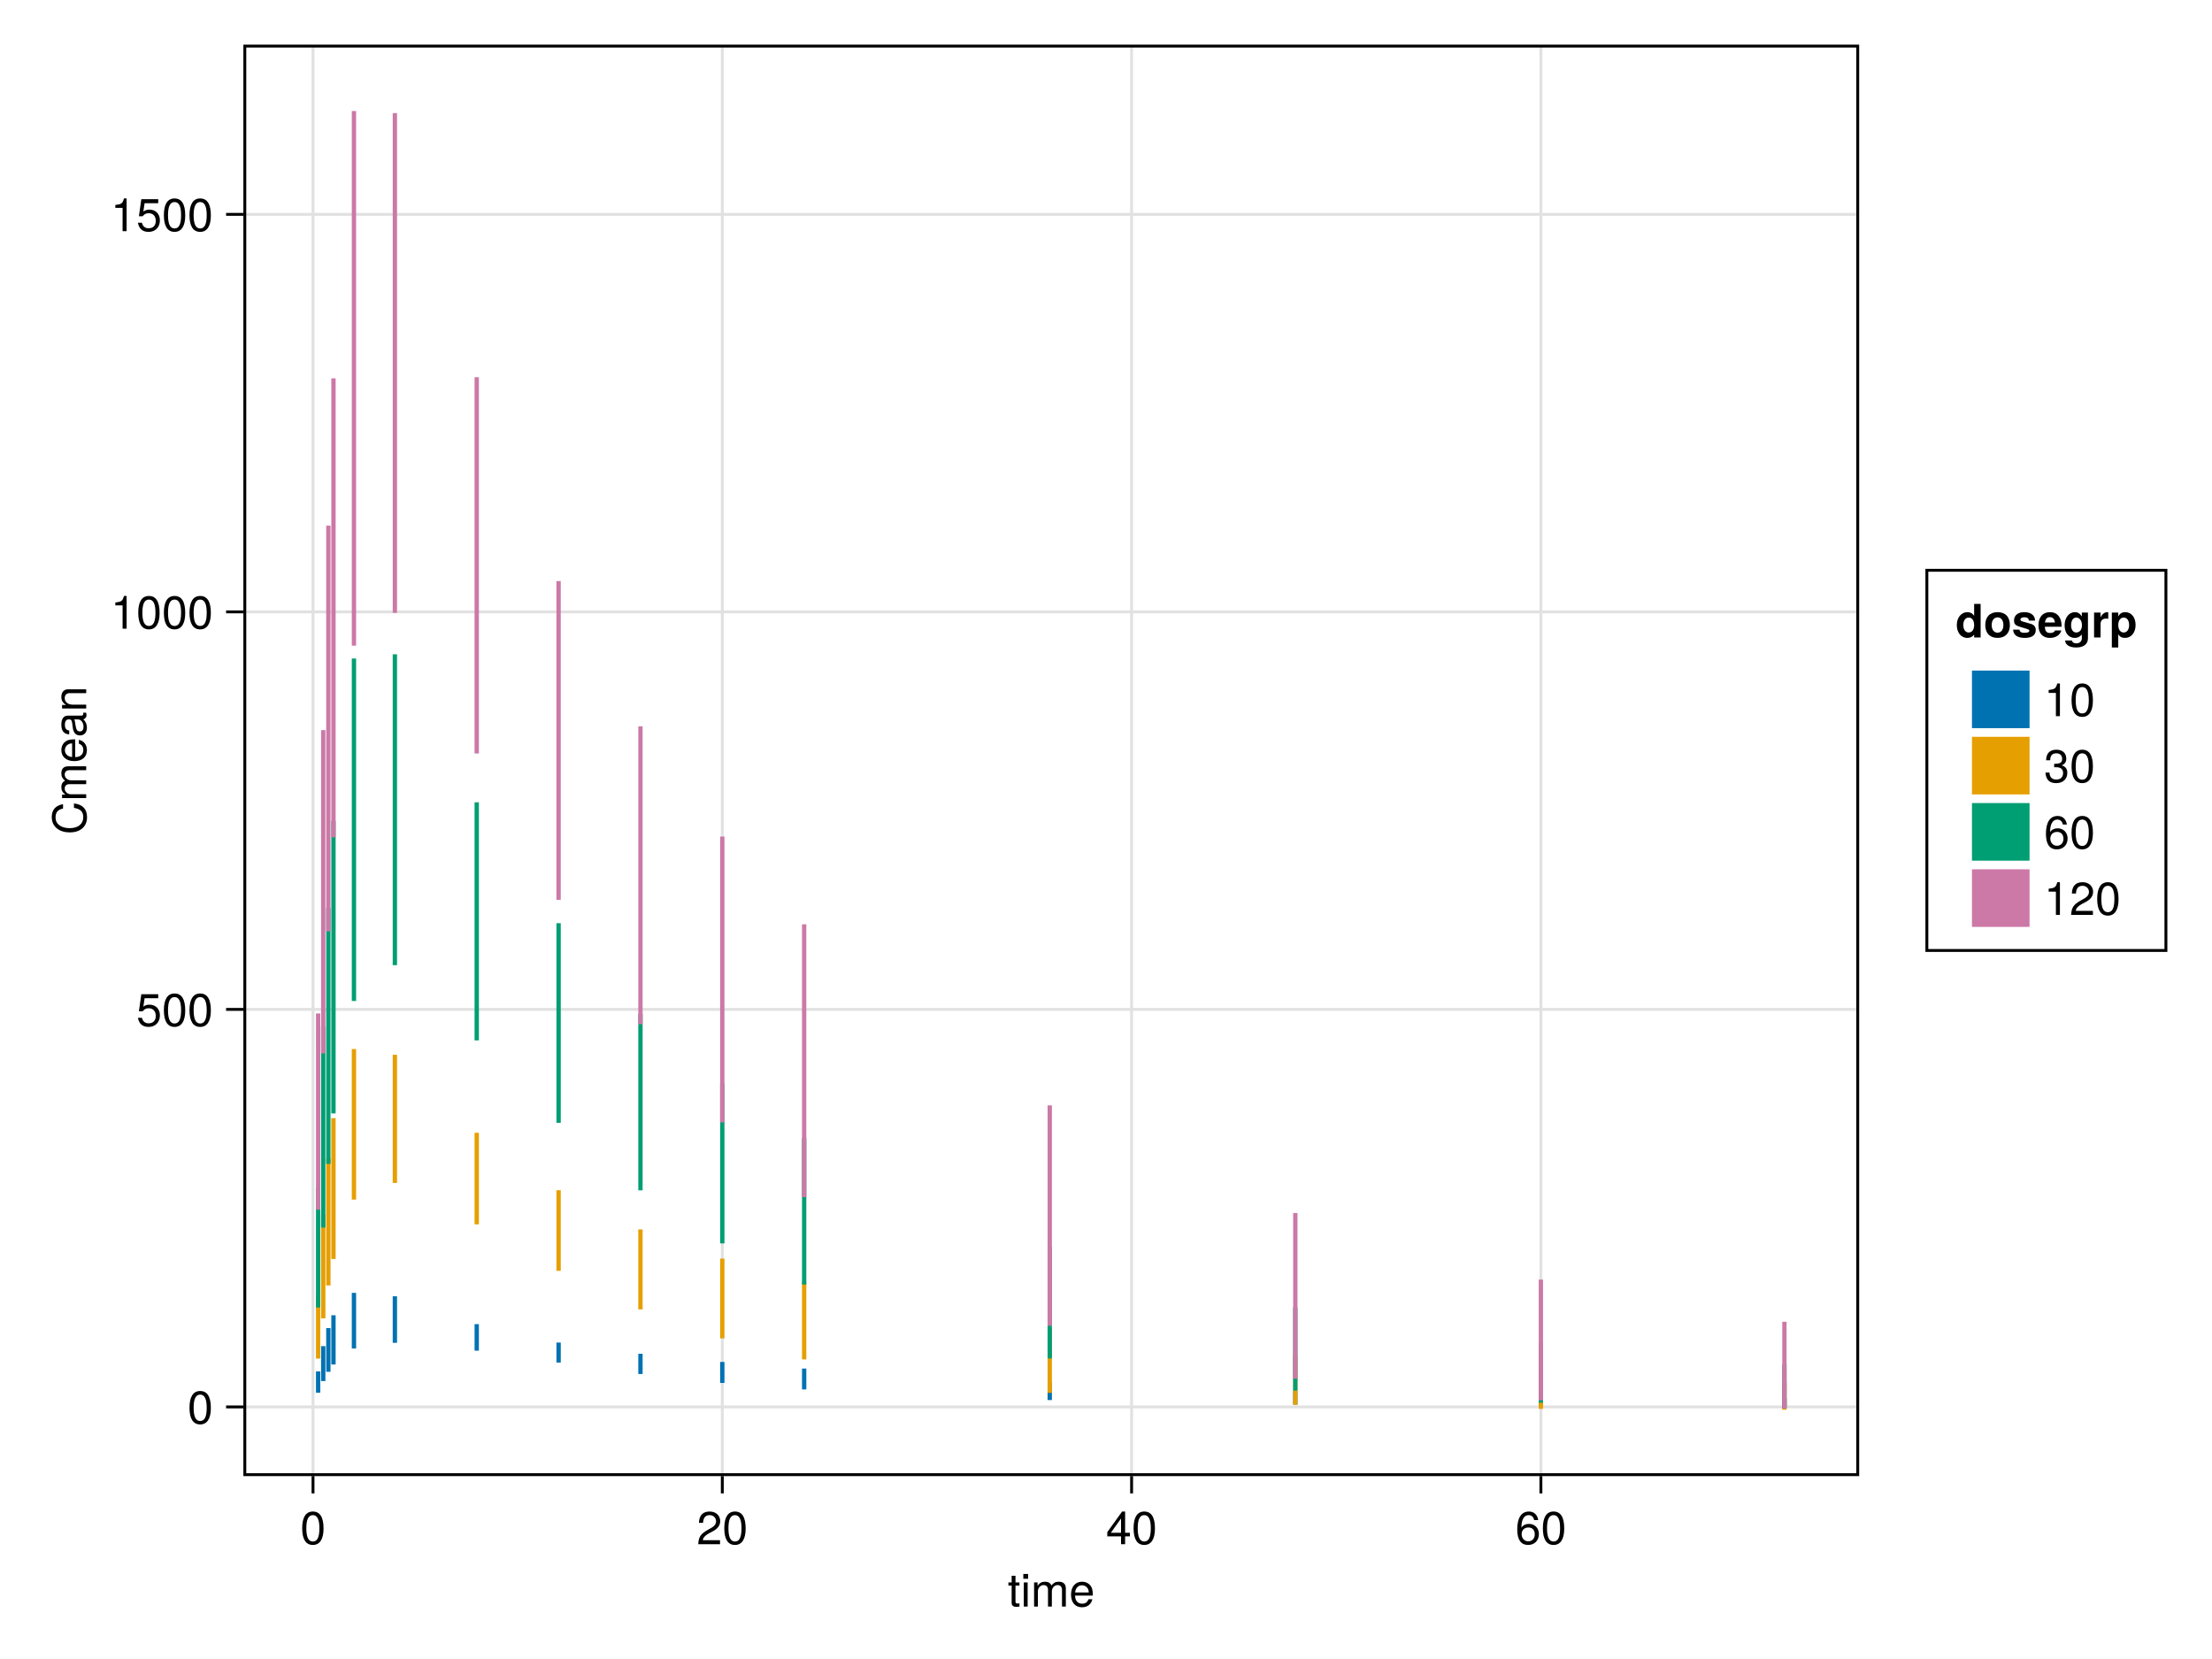
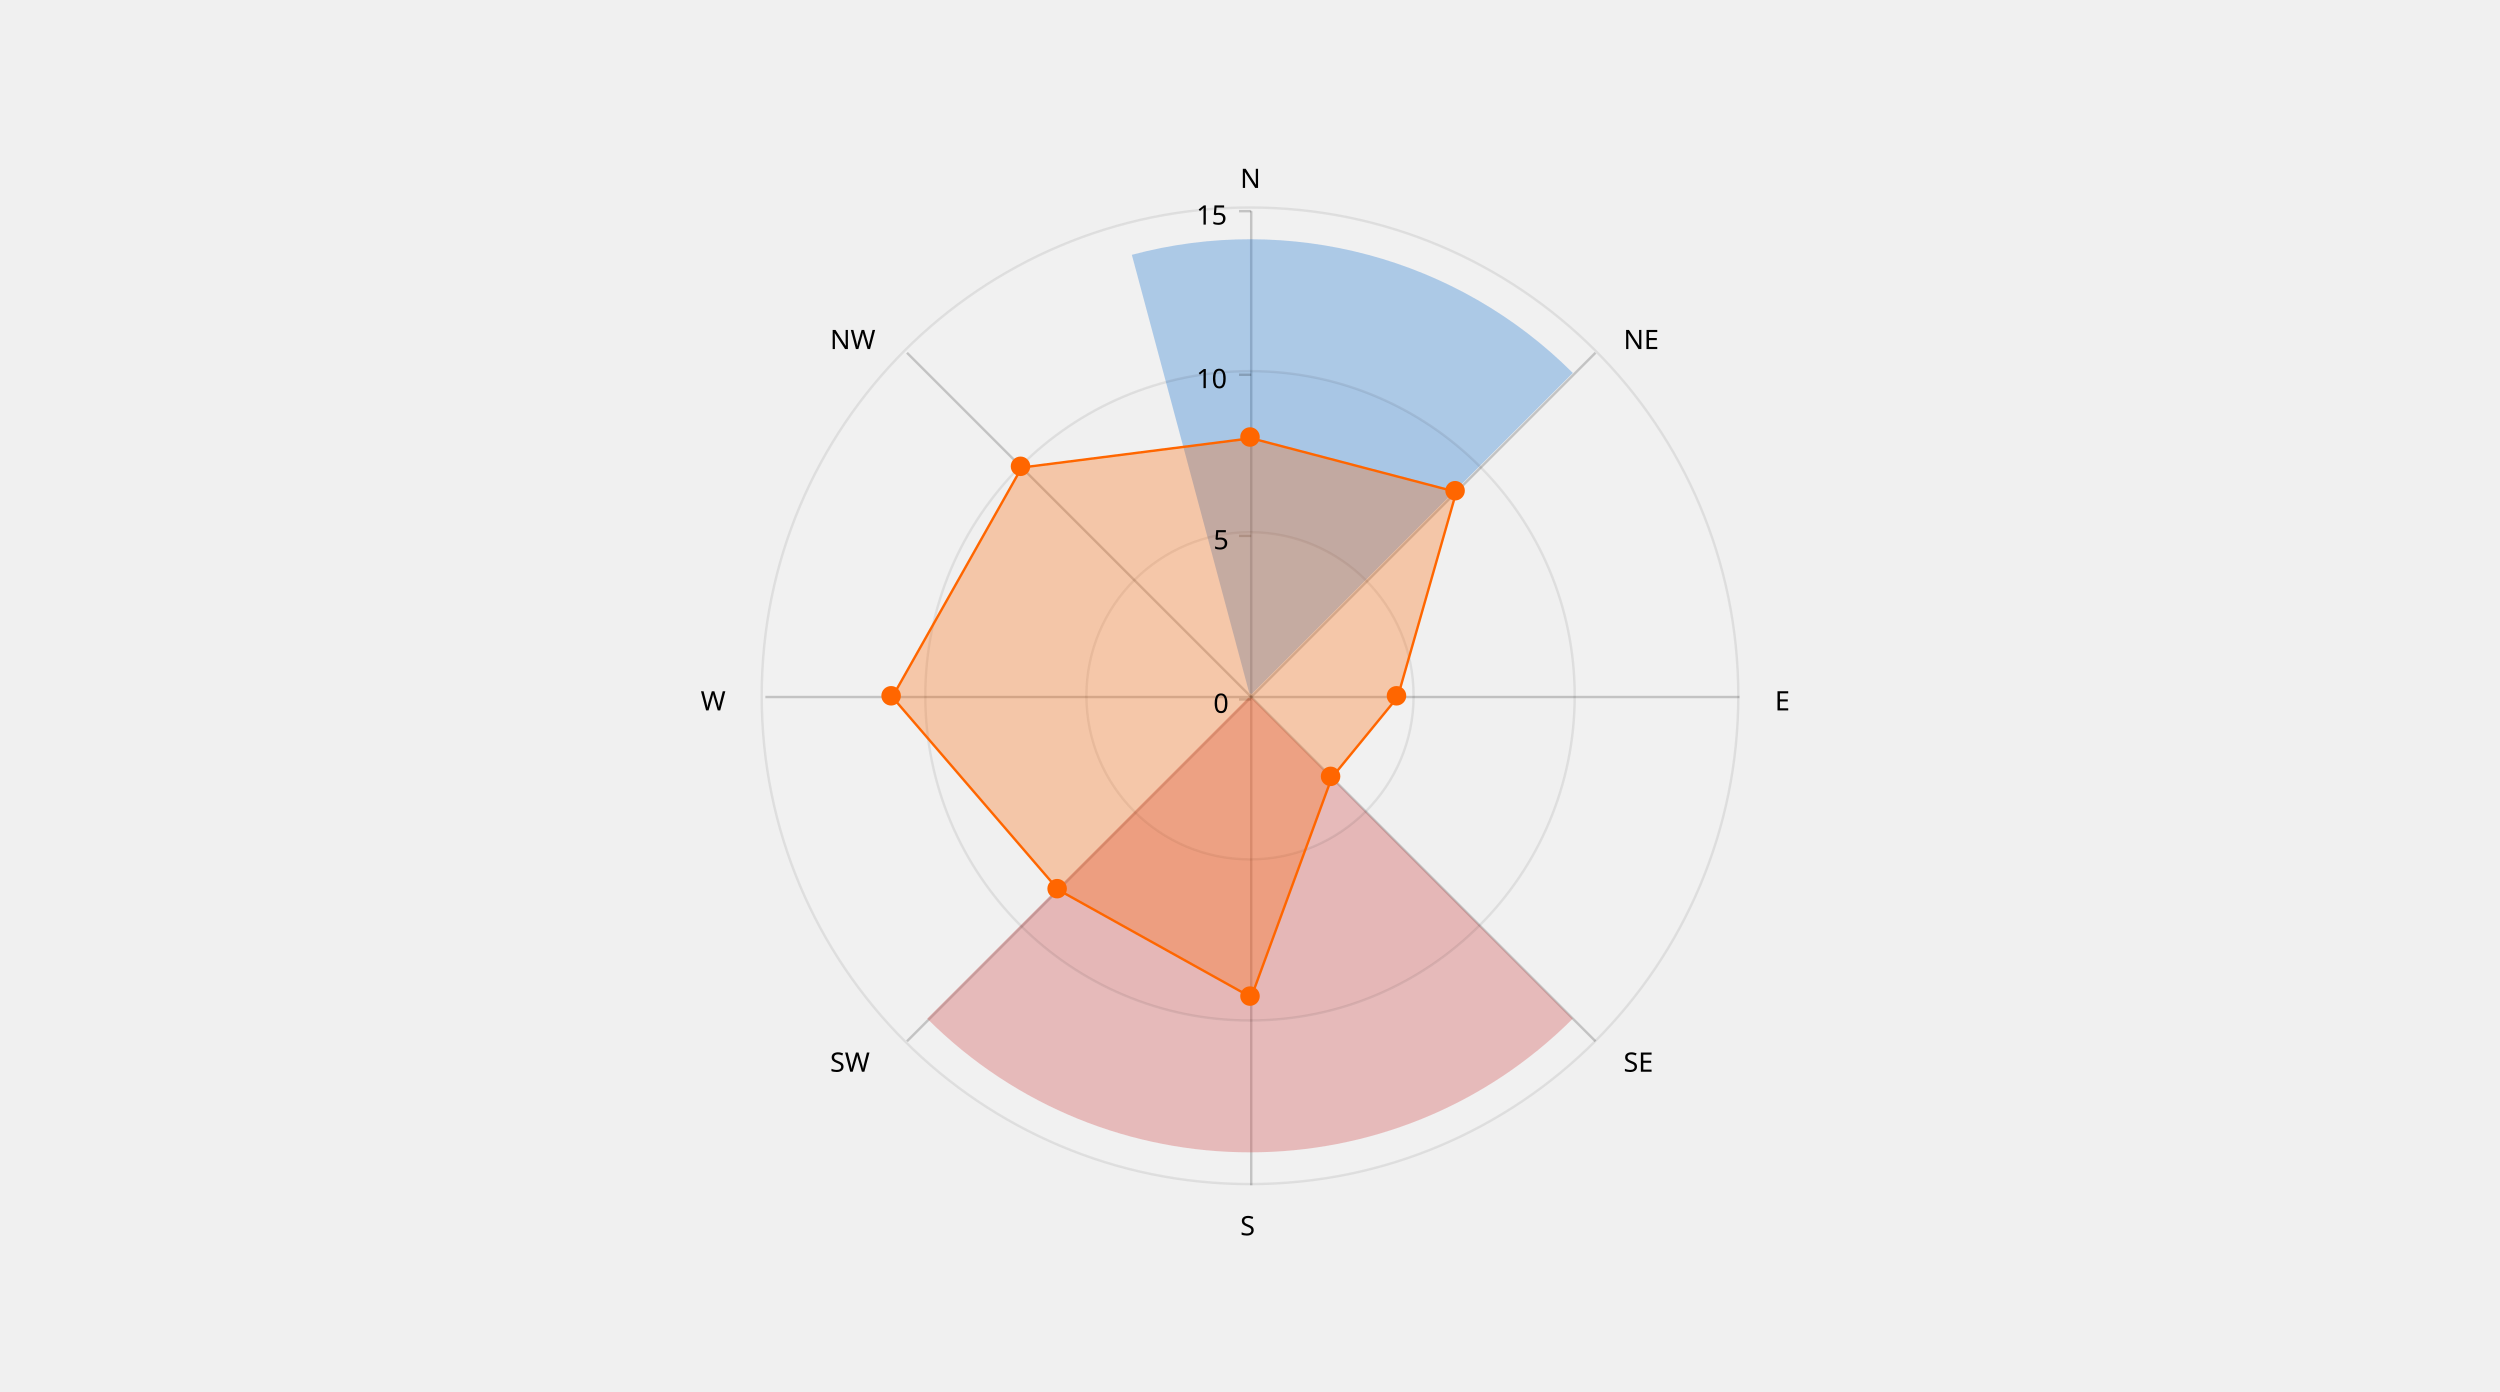
- <svg xmlns="http://www.w3.org/2000/svg" xmlns:xlink="http://www.w3.org/1999/xlink" width="768" height="576" viewBox="0 0 576 432">
-   <defs>
-     <symbol overflow="visible" id="a">
-       <path style="stroke:none" d="M3.047 0a4 4 0 0 1-.813.078c-.78 0-1.218-.36-1.218-.984V-5.47H.172v-.812h.844v-1.735h1v1.735h1.03v.812h-1.03v4.11c0 .453.125.562.547.562.203 0 .359 0 .484-.047zm0 0" />
-     </symbol>
-     <symbol overflow="visible" id="b">
-       <path style="stroke:none" d="M1.844 0h-1v-6.281h1zm.125-7.234H.719v-1.25h1.25zm0 0" />
-     </symbol>
-     <symbol overflow="visible" id="c">
-       <path style="stroke:none" d="M9.125 0h-1v-4.328c0-.797-.422-1.266-1.156-1.266-.813 0-1.485.735-1.485 1.64V0h-1v-4.328c0-.813-.421-1.266-1.156-1.266-.812 0-1.484.735-1.484 1.64V0H.859v-6.281h.907v.875c.53-.75 1.093-1.063 1.937-1.063.813 0 1.313.282 1.688.953.578-.703 1.093-.953 1.922-.953 1.187 0 1.812.625 1.812 1.75zm0 0" />
-     </symbol>
-     <symbol overflow="visible" id="d">
-       <path style="stroke:none" d="M6.156-2.86H1.531c.016 1.438.797 2.11 1.844 2.11.797 0 1.36-.328 1.64-1.156h1.016C5.766-.641 4.781.187 3.344.187 1.578.188.484-1.046.484-3.108c0-2.063 1.125-3.36 2.875-3.36 1.172 0 2.141.625 2.547 1.657.172.468.25 1.046.25 1.953m-1.062-.89c0-.984-.766-1.797-1.75-1.797-1 0-1.719.766-1.797 1.875h3.531c.016-.031.016-.078.016-.078m0 0" />
-     </symbol>
-     <symbol overflow="visible" id="f">
-       <path style="stroke:none" d="M6.125-6.016c0 1.047-.61 1.938-1.797 2.579l-1.203.64c-1.031.61-1.422 1.063-1.531 1.75h4.484V0H.406c.094-1.875.61-2.672 2.39-3.687l1.11-.626c.75-.421 1.14-1 1.14-1.671 0-.922-.718-1.594-1.671-1.594-1.047 0-1.64.594-1.719 2.016H.594c.062-2.063 1.078-2.954 2.812-2.954 1.61 0 2.719 1.063 2.719 2.5m0 0" />
-     </symbol>
-     <symbol overflow="visible" id="g">
-       <path style="stroke:none" d="M6.078-4.094c0 2.797-.984 4.282-2.781 4.282C1.469.188.516-1.297.516-4.156s.953-4.36 2.78-4.36c1.845 0 2.782 1.47 2.782 4.422M5-4.187c0-2.282-.562-3.391-1.703-3.391-1.14 0-1.703 1.094-1.703 3.422S2.156-.703 3.28-.703C4.453-.703 5-1.781 5-4.187m0 0" />
-     </symbol>
-     <symbol overflow="visible" id="j">
-       <path style="stroke:none" d="M6.156-2.64C6.156-.97 4.984.187 3.375.187 1.422.188.515-1.22.515-3.875c0-2.969 1.063-4.64 3.048-4.64 1.296 0 2.203.828 2.406 2.234H4.922c-.172-.828-.688-1.297-1.438-1.297-1.203 0-1.875 1.156-1.89 3.234.453-.625 1.125-.953 1.953-.953 1.531 0 2.61 1.078 2.61 2.656m-1.078.078c0-1.141-.64-1.797-1.656-1.797-1.047 0-1.766.687-1.766 1.75 0 1.078.75 1.859 1.735 1.859.968 0 1.687-.734 1.687-1.812m0 0" />
-     </symbol>
-     <symbol overflow="visible" id="E">
-       <path style="stroke:none" d="M6.078-2.469c0 1.61-1.14 2.657-2.89 2.657C1.453.188.515-.672.39-2.562h1.047c.078 1.234.64 1.812 1.796 1.812 1.094 0 1.75-.64 1.75-1.703 0-.953-.593-1.5-1.75-1.5h-.578v-.89c1.688 0 2.078-.376 2.078-1.282s-.562-1.453-1.5-1.453c-1.078 0-1.593.562-1.609 1.812H.563c.03-1.812.953-2.75 2.671-2.75 1.61 0 2.579.891 2.579 2.344 0 .86-.391 1.406-1.188 1.719 1.031.344 1.453.953 1.453 1.984m0 0" />
-     </symbol>
-     <symbol overflow="visible" id="e">
-       <path style="stroke:none" d="M6.078-4.094c0 2.797-.984 4.282-2.781 4.282C1.469.188.516-1.297.516-4.156s.953-4.36 2.78-4.36c1.845 0 2.782 1.47 2.782 4.422M5-4.187c0-2.282-.562-3.391-1.703-3.391-1.14 0-1.703 1.094-1.703 3.422S2.156-.703 3.28-.703C4.453-.703 5-1.781 5-4.187m0 0" />
-     </symbol>
-     <symbol overflow="visible" id="h">
-       <path style="stroke:none" d="M6.234-2.047h-1.25V0H3.922v-2.047H.344v-1.11l3.86-5.359h.78v5.532h1.25zm-2.312-.937v-3.72l-2.656 3.72zm0 0" />
-     </symbol>
-     <symbol overflow="visible" id="i">
-       <path style="stroke:none" d="M6.078-4.094c0 2.797-.984 4.282-2.781 4.282C1.469.188.516-1.297.516-4.156s.953-4.36 2.78-4.36c1.845 0 2.782 1.47 2.782 4.422M5-4.187c0-2.282-.562-3.391-1.703-3.391-1.14 0-1.703 1.094-1.703 3.422S2.156-.703 3.28-.703C4.453-.703 5-1.781 5-4.187m0 0" />
-     </symbol>
-     <symbol overflow="visible" id="k">
-       <path style="stroke:none" d="M-3.187-8.125C-.908-7.859.219-6.656.219-4.531c0 2.578-1.938 3.953-4.485 3.953-2.562 0-4.703-1.344-4.703-4 0-1.906 1.016-3.016 2.938-3.36v1.141c-1.344.266-1.953.984-1.953 2.36 0 1.687 1.453 2.75 3.703 2.75 2.187 0 3.515-1.11 3.515-2.844 0-1.485-.765-2.172-2.421-2.438zm0 0" />
-     </symbol>
-     <symbol overflow="visible" id="l">
-       <path style="stroke:none" d="M0-9.125v1h-4.328c-.797 0-1.266.422-1.266 1.156 0 .813.735 1.485 1.64 1.485H0v1h-4.328c-.813 0-1.266.422-1.266 1.156 0 .812.735 1.484 1.64 1.484H0v.985h-6.281v-.907h.875c-.75-.53-1.063-1.093-1.063-1.937 0-.813.282-1.313.953-1.688-.703-.578-.953-1.093-.953-1.921 0-1.188.625-1.813 1.75-1.813zm0 0" />
-     </symbol>
-     <symbol overflow="visible" id="m">
-       <path style="stroke:none" d="M-2.86-6.156v4.625c1.438-.016 2.11-.797 2.11-1.844 0-.797-.328-1.36-1.156-1.64v-1.016C-.641-5.766.187-4.781.187-3.344c0 1.766-1.234 2.86-3.296 2.86-2.063 0-3.36-1.125-3.36-2.875 0-1.172.625-2.141 1.657-2.547.468-.172 1.046-.25 1.953-.25m-.89 1.062c-.984 0-1.797.766-1.797 1.75 0 1 .766 1.719 1.875 1.797v-3.531c-.031-.016-.078-.016-.078-.016m0 0" />
-     </symbol>
-     <symbol overflow="visible" id="n">
-       <path style="stroke:none" d="M-.031-6.422c.094.328.11.484.11.688 0 .484-.345.922-.829 1.03a2.92 2.92 0 0 1 .938 2.141C.188-1.296-.485-.5-1.625-.5c-.781 0-1.344-.375-1.64-1.11-.157-.374-.204-.593-.376-2.015-.109-.797-.28-1.047-.703-1.047h-.265c-.594 0-.938.516-.938 1.406 0 .938.344 1.391 1.125 1.485v1c-1.453-.063-2.047-1-2.047-2.516 0-1.547.594-2.36 1.719-2.36h3.5c.313 0 .5-.202.5-.546 0-.063 0-.11-.031-.219zm-2.14 1.75h-.938c.156.344.203.563.343 1.61.157 1.078.454 1.515 1.11 1.515.687 0 .953-.453.953-1.234 0-.969-.563-1.89-1.469-1.89m0 0" />
-     </symbol>
-     <symbol overflow="visible" id="o">
-       <path style="stroke:none" d="M0-5.844v1h-4.36c-.75 0-1.234.5-1.234 1.297 0 1.016.844 1.703 2.125 1.703H0v1h-6.281v-.922h1.047C-6.11-2.312-6.47-2.922-6.47-3.859c0-1.203.672-1.985 1.719-1.985zm0 0" />
-     </symbol>
-     <symbol overflow="visible" id="p">
-       <path style="stroke:none" d="M6.156-2.812c0 1.796-1.203 3-2.922 3-1.5 0-2.468-.672-2.812-2.375h1.047c.265.968.828 1.437 1.75 1.437 1.156 0 1.86-.703 1.86-1.922 0-1.265-.72-2-1.86-2-.656 0-1.078.203-1.563.797H.688l.625-4.453h4.406v1.047H2.172l-.328 2.187c.484-.36.968-.515 1.562-.515 1.64 0 2.75 1.109 2.75 2.797m0 0" />
-     </symbol>
-     <symbol overflow="visible" id="q">
-       <path style="stroke:none" d="M6.078-4.094c0 2.797-.984 4.282-2.781 4.282C1.469.188.516-1.297.516-4.156s.953-4.36 2.78-4.36c1.845 0 2.782 1.47 2.782 4.422M5-4.187c0-2.282-.562-3.391-1.703-3.391-1.14 0-1.703 1.094-1.703 3.422S2.156-.703 3.28-.703C4.453-.703 5-1.781 5-4.187m0 0" />
-     </symbol>
-     <symbol overflow="visible" id="r">
-       <path style="stroke:none" d="M6.078-4.094c0 2.797-.984 4.282-2.781 4.282C1.469.188.516-1.297.516-4.156s.953-4.36 2.78-4.36c1.845 0 2.782 1.47 2.782 4.422M5-4.187c0-2.282-.562-3.391-1.703-3.391-1.14 0-1.703 1.094-1.703 3.422S2.156-.703 3.28-.703C4.453-.703 5-1.781 5-4.187m0 0" />
-     </symbol>
-     <symbol overflow="visible" id="s">
-       <path style="stroke:none" d="M4.156 0H3.11v-6.062H1.22v-.75c1.64-.204 1.875-.391 2.25-1.704h.687zm0 0" />
-     </symbol>
-     <symbol overflow="visible" id="t">
-       <path style="stroke:none" d="M6.078-4.094c0 2.797-.984 4.282-2.781 4.282C1.469.188.516-1.297.516-4.156s.953-4.36 2.78-4.36c1.845 0 2.782 1.47 2.782 4.422M5-4.187c0-2.282-.562-3.391-1.703-3.391-1.14 0-1.703 1.094-1.703 3.422S2.156-.703 3.28-.703C4.453-.703 5-1.781 5-4.187m0 0" />
-     </symbol>
-     <symbol overflow="visible" id="u">
-       <path style="stroke:none" d="M6.156-2.812c0 1.796-1.203 3-2.922 3-1.5 0-2.468-.672-2.812-2.375h1.047c.265.968.828 1.437 1.75 1.437 1.156 0 1.86-.703 1.86-1.922 0-1.265-.72-2-1.86-2-.656 0-1.078.203-1.563.797H.688l.625-4.453h4.406v1.047H2.172l-.328 2.187c.484-.36.968-.515 1.562-.515 1.64 0 2.75 1.109 2.75 2.797m0 0" />
-     </symbol>
-     <symbol overflow="visible" id="v">
-       <path style="stroke:none" d="M6.547 0H4.859v-.75c-.421.563-.984.86-1.78.86C1.358.11.343-1.39.343-3.235c0-1.953 1.187-3.36 2.734-3.36.797 0 1.36.313 1.781.953V-8.75h1.688zM4.859-3.203c0-1.235-.562-1.985-1.421-1.985-.829 0-1.407.766-1.407 1.954s.578 1.937 1.406 1.937c.844 0 1.422-.734 1.422-1.906m0 0" />
-     </symbol>
-     <symbol overflow="visible" id="w">
-       <path style="stroke:none" d="M6.828-3.187C6.828-1.11 5.594.108 3.625.108c-2 0-3.203-1.218-3.203-3.343s1.203-3.36 3.187-3.36c2.032 0 3.22 1.203 3.22 3.407M5.141-3.22c0-1.265-.594-2.015-1.516-2.015-.906 0-1.531.765-1.531 2S2.719-1.25 3.625-1.25 5.141-2 5.141-3.219m0 0" />
-     </symbol>
-     <symbol overflow="visible" id="x">
-       <path style="stroke:none" d="M6.234-1.922c0 1.313-1 2.031-2.828 2.031C1.437.11.391-.64.344-2.047h1.64c.157.688.563.828 1.329.828.78 0 1.25-.156 1.25-.547 0-.171-.141-.312-.563-.437l-2.016-.625C.797-3.203.578-3.641.578-4.422c0-1.344 1.016-2.172 2.656-2.172 1.75 0 2.797.828 2.829 2.203H4.438c-.016-.593-.407-.875-1.204-.875-.593 0-.984.235-.984.594 0 .266.125.375.594.516l2.125.61c.843.25 1.265.796 1.265 1.546zm0 0" />
-     </symbol>
-     <symbol overflow="visible" id="y">
-       <path style="stroke:none" d="m6.297-3-.016.203H1.938C1.984-1.53 2.5-1.172 3.28-1.172c.625 0 1.14-.187 1.297-.656h1.656C5.86-.547 4.688.109 3.234.109 1.391.11.266-1.078.266-3.156c0-2.172 1.14-3.438 3-3.438 1.906 0 3.03 1.36 3.03 3.594m-1.75-.906c-.078-.938-.594-1.39-1.313-1.39-.734 0-1.156.484-1.265 1.39zm0 0" />
-     </symbol>
-     <symbol overflow="visible" id="z">
-       <path style="stroke:none" d="M6.484.219c0 1.515-1.125 2.39-3.078 2.39C1.625 2.61.563 1.844.546.781h1.735c.125.485.547.75 1.188.75C4.313 1.531 4.89 1 4.89.22v-.97c-.625.625-1.078.86-1.828.86C1.469.11.406-1.157.406-3.173c0-2 1.156-3.422 2.688-3.422.75 0 1.297.344 1.797 1.11v-1h1.593zM4.922-3.187c0-1.204-.625-2-1.469-2-.812 0-1.36.765-1.36 2 0 1.171.548 1.89 1.345 1.89.874 0 1.484-.719 1.484-1.89m0 0" />
-     </symbol>
-     <symbol overflow="visible" id="A">
-       <path style="stroke:none" d="M4.438-4.875a3.3 3.3 0 0 0-.532-.047c-.984 0-1.469.5-1.469 1.484V0H.75v-6.484h1.688v1.28c.359-.874 1.03-1.39 1.796-1.39.047 0 .11 0 .204.016zm0 0" />
-     </symbol>
-     <symbol overflow="visible" id="B">
-       <path style="stroke:none" d="M6.89-3.234C6.89-1.266 5.735.109 4.173.109c-.813 0-1.39-.25-1.797-.968v3.468H.703v-9.093h1.672v.968c.406-.718.984-1.078 1.797-1.078 1.703 0 2.719 1.438 2.719 3.36m-1.687.015c0-1.234-.562-1.969-1.406-1.969s-1.422.735-1.422 1.954c0 1.203.578 1.937 1.422 1.937.828 0 1.406-.75 1.406-1.922m0 0" />
-     </symbol>
-     <symbol overflow="visible" id="C">
-       <path style="stroke:none" d="M4.156 0H3.11v-6.062H1.22v-.75c1.64-.204 1.875-.391 2.25-1.704h.687zm0 0" />
-     </symbol>
-     <symbol overflow="visible" id="D">
-       <path style="stroke:none" d="M6.078-4.094c0 2.797-.984 4.282-2.781 4.282C1.469.188.516-1.297.516-4.156s.953-4.36 2.78-4.36c1.845 0 2.782 1.47 2.782 4.422M5-4.187c0-2.282-.562-3.391-1.703-3.391-1.14 0-1.703 1.094-1.703 3.422S2.156-.703 3.28-.703C4.453-.703 5-1.781 5-4.187m0 0" />
-     </symbol>
-     <symbol overflow="visible" id="F">
-       <path style="stroke:none" d="M6.156-2.64C6.156-.97 4.984.187 3.375.187 1.422.188.515-1.22.515-3.875c0-2.969 1.063-4.64 3.048-4.64 1.296 0 2.203.828 2.406 2.234H4.922c-.172-.828-.688-1.297-1.438-1.297-1.203 0-1.875 1.156-1.89 3.234.453-.625 1.125-.953 1.953-.953 1.531 0 2.61 1.078 2.61 2.656m-1.078.078c0-1.141-.64-1.797-1.656-1.797-1.047 0-1.766.687-1.766 1.75 0 1.078.75 1.859 1.735 1.859.968 0 1.687-.734 1.687-1.812m0 0" />
-     </symbol>
-     <symbol overflow="visible" id="G">
-       <path style="stroke:none" d="M6.078-4.094c0 2.797-.984 4.282-2.781 4.282C1.469.188.516-1.297.516-4.156s.953-4.36 2.78-4.36c1.845 0 2.782 1.47 2.782 4.422M5-4.187c0-2.282-.562-3.391-1.703-3.391-1.14 0-1.703 1.094-1.703 3.422S2.156-.703 3.28-.703C4.453-.703 5-1.781 5-4.187m0 0" />
-     </symbol>
-     <symbol overflow="visible" id="H">
-       <path style="stroke:none" d="M4.156 0H3.11v-6.062H1.22v-.75c1.64-.204 1.875-.391 2.25-1.704h.687zm0 0" />
-     </symbol>
-     <symbol overflow="visible" id="I">
-       <path style="stroke:none" d="M6.125-6.016c0 1.047-.61 1.938-1.797 2.579l-1.203.64c-1.031.61-1.422 1.063-1.531 1.75h4.484V0H.406c.094-1.875.61-2.672 2.39-3.687l1.11-.626c.75-.421 1.14-1 1.14-1.671 0-.922-.718-1.594-1.671-1.594-1.047 0-1.64.594-1.719 2.016H.594c.062-2.063 1.078-2.954 2.812-2.954 1.61 0 2.719 1.063 2.719 2.5m0 0" />
-     </symbol>
-     <symbol overflow="visible" id="J">
-       <path style="stroke:none" d="M6.078-4.094c0 2.797-.984 4.282-2.781 4.282C1.469.188.516-1.297.516-4.156s.953-4.36 2.78-4.36c1.845 0 2.782 1.47 2.782 4.422M5-4.187c0-2.282-.562-3.391-1.703-3.391-1.14 0-1.703 1.094-1.703 3.422S2.156-.703 3.28-.703C4.453-.703 5-1.781 5-4.187m0 0" />
-     </symbol>
-   </defs>
-   <path style="fill:#fff;fill-opacity:1;stroke:none" d="M0 0h576v432H0z" />
-   <path style="stroke:none;fill-rule:nonzero;fill:#fff;fill-opacity:1" d="M63.75 384h420V12h-420Zm0 0" />
-   <path style="fill:none;stroke-width:1;stroke-linecap:butt;stroke-linejoin:miter;stroke:#000;stroke-opacity:.12;stroke-miterlimit:2" d="M108.677 512V16m142.104 496V16M392.89 512V16m142.105 496V16M85 488.48h560M85 350.458h560M85 212.443h560M85 74.422h560" transform="scale(.75)" />
-   <use xlink:href="#a" x="262.416" y="418.344" style="fill:#000;fill-opacity:1" />
-   <use xlink:href="#b" x="265.752" y="418.344" style="fill:#000;fill-opacity:1" />
-   <use xlink:href="#c" x="268.416" y="418.344" style="fill:#000;fill-opacity:1" />
-   <use xlink:href="#d" x="278.412" y="418.344" style="fill:#000;fill-opacity:1" />
-   <use xlink:href="#e" x="78.173" y="402.114" style="fill:#000;fill-opacity:1" />
-   <use xlink:href="#f" x="181.415" y="402.114" style="fill:#000;fill-opacity:1" />
-   <use xlink:href="#g" x="188.087" y="402.114" style="fill:#000;fill-opacity:1" />
-   <use xlink:href="#h" x="287.994" y="402.114" style="fill:#000;fill-opacity:1" />
-   <use xlink:href="#i" x="294.666" y="402.114" style="fill:#000;fill-opacity:1" />
-   <use xlink:href="#j" x="394.573" y="402.114" style="fill:#000;fill-opacity:1" />
-   <use xlink:href="#g" x="401.245" y="402.114" style="fill:#000;fill-opacity:1" />
-   <use xlink:href="#k" x="22.446" y="217.338" style="fill:#000;fill-opacity:1" />
-   <use xlink:href="#l" x="22.446" y="208.674" style="fill:#000;fill-opacity:1" />
-   <use xlink:href="#m" x="22.446" y="198.678" style="fill:#000;fill-opacity:1" />
-   <use xlink:href="#n" x="22.446" y="192.006" style="fill:#000;fill-opacity:1" />
-   <use xlink:href="#o" x="22.446" y="185.334" style="fill:#000;fill-opacity:1" />
-   <use xlink:href="#e" x="48.828" y="370.732" style="fill:#000;fill-opacity:1" />
-   <use xlink:href="#p" x="35.484" y="267.219" style="fill:#000;fill-opacity:1" />
-   <use xlink:href="#q" x="42.156" y="267.219" style="fill:#000;fill-opacity:1" />
-   <use xlink:href="#r" x="48.828" y="267.219" style="fill:#000;fill-opacity:1" />
-   <use xlink:href="#s" x="28.812" y="163.705" style="fill:#000;fill-opacity:1" />
-   <use xlink:href="#t" x="35.484" y="163.705" style="fill:#000;fill-opacity:1" />
-   <use xlink:href="#t" x="42.156" y="163.705" style="fill:#000;fill-opacity:1" />
-   <use xlink:href="#e" x="48.828" y="163.705" style="fill:#000;fill-opacity:1" />
-   <use xlink:href="#s" x="28.812" y="60.192" style="fill:#000;fill-opacity:1" />
-   <use xlink:href="#u" x="35.484" y="60.192" style="fill:#000;fill-opacity:1" />
-   <use xlink:href="#t" x="42.156" y="60.192" style="fill:#000;fill-opacity:1" />
-   <use xlink:href="#e" x="48.828" y="60.192" style="fill:#000;fill-opacity:1" />
-   <path style="fill:none;stroke-width:1.5;stroke-linecap:butt;stroke-linejoin:miter;stroke:#0072b2;stroke-opacity:1;stroke-miterlimit:2" d="M110.453 483.531v-7.39m1.777 3.364V467.37m1.775 8.916V461.11m1.776 12.64v-17.099m7.109 11.542v-19.318m14.209 17.344v-16.156m28.421 18.89v-9.219m28.423 13.344v-6.948m28.422 10.927v-7.031m28.416 10.13v-7.291m28.422 9.546v-7.255m85.266 10.943v-6.094m85.261 7.625v-4.734m85.265 5.359v-3.666m84.552 3.942v-2.942m0 0" transform="scale(.75)" />
-   <path style="fill:none;stroke-width:1.5;stroke-linecap:butt;stroke-linejoin:miter;stroke:#e69f00;stroke-opacity:1;stroke-miterlimit:2" d="M110.453 471.693v-22.297m1.777 8.328v-36.016m1.775 24.594V402.09m1.776 35.02v-48.891m7.109 28.276v-52.276m14.209 46.489v-44.494m28.421 58.875v-31.797m28.423 47.938v-27.985m28.422 41.375v-27.771m28.416 37.833V436.98m28.422 35.004v-27.026m85.266 38.641v-22.453m85.261 26.609v-17.15m85.265 18.551v-12.729m84.552 13.026v-9.484m0 0" transform="scale(.75)" />
-   <path style="fill:none;stroke-width:1.5;stroke-linecap:butt;stroke-linejoin:miter;stroke:#009e73;stroke-opacity:1;stroke-miterlimit:2" d="M110.453 453.964v-41.5m1.777 13.755v-69.776m1.775 47.646v-88.88m1.776 71.364V284.979m7.109 62.557V228.63m14.209 106.474V227.167m28.421 134.052v-82.656m28.423 111.291v-69.328m28.422 92.755v-61.276m28.416 79.693v-55.51m28.422 69.781v-50.781m85.266 76.468v-38.833m85.261 49.995v-28.901m85.265 33.109v-20.984m84.552 22.994v-15.302m0 0" transform="scale(.75)" />
-   <path style="fill:none;stroke-width:1.5;stroke-linecap:butt;stroke-linejoin:miter;stroke:#cc79a7;stroke-opacity:1;stroke-miterlimit:2" d="M110.453 420.005V351.87m1.777 13.87V253.49m1.775 69.875V182.51m1.776 108.224v-159.37m7.109 92.808V38.547m14.209 174.25V39.26m28.421 222.35V130.963m28.423 181.448V201.75m28.422 153.86V252.186m28.416 137.512v-99.24m28.422 125.177v-94.713m85.266 139.385v-76.526m85.261 94.901v-57.536m85.265 65.015v-41.88m84.552 44.75v-30.125m0 0" transform="scale(.75)" />
-   <path style="fill-rule:nonzero;fill:#fff;fill-opacity:1;stroke-width:1;stroke-linecap:butt;stroke-linejoin:miter;stroke:#000;stroke-opacity:1;stroke-miterlimit:2" d="M669 330h83V198h-83Zm0 0" transform="scale(.75)" />
-   <path style="fill:none;stroke-width:1;stroke-linecap:butt;stroke-linejoin:miter;stroke:#000;stroke-opacity:1;stroke-miterlimit:2" d="M108.677 512.5v6m142.104-6v6m142.109-6v6m142.105-6v6M84.5 488.48h-6m6-138.022h-6m6-138.015h-6m6-138.021h-6" transform="scale(.75)" />
-   <path style="stroke:none;fill-rule:nonzero;fill:#0072b2;fill-opacity:1" d="M513.492 189.613h15v-15h-15Zm0 0" />
-   <path style="stroke:none;fill-rule:nonzero;fill:#e69f00;fill-opacity:1" d="M513.492 206.863h15v-15h-15Zm0 0" />
-   <path style="stroke:none;fill-rule:nonzero;fill:#009e73;fill-opacity:1" d="M513.492 224.113h15v-15h-15Zm0 0" />
-   <path style="stroke:none;fill-rule:nonzero;fill:#cc79a7;fill-opacity:1" d="M513.492 241.363h15v-15h-15Zm0 0" />
-   <use xlink:href="#v" x="509.205" y="165.999" style="fill:#000;fill-opacity:1" />
-   <use xlink:href="#w" x="516.537" y="165.999" style="fill:#000;fill-opacity:1" />
-   <use xlink:href="#x" x="523.869" y="165.999" style="fill:#000;fill-opacity:1" />
-   <use xlink:href="#y" x="530.541" y="165.999" style="fill:#000;fill-opacity:1" />
-   <use xlink:href="#z" x="537.213" y="165.999" style="fill:#000;fill-opacity:1" />
-   <use xlink:href="#A" x="544.545" y="165.999" style="fill:#000;fill-opacity:1" />
-   <use xlink:href="#B" x="549.213" y="165.999" style="fill:#000;fill-opacity:1" />
-   <use xlink:href="#C" x="532.242" y="186.489" style="fill:#000;fill-opacity:1" />
-   <use xlink:href="#D" x="538.914" y="186.489" style="fill:#000;fill-opacity:1" />
-   <use xlink:href="#E" x="532.242" y="203.739" style="fill:#000;fill-opacity:1" />
-   <use xlink:href="#g" x="538.914" y="203.739" style="fill:#000;fill-opacity:1" />
-   <use xlink:href="#F" x="532.242" y="220.989" style="fill:#000;fill-opacity:1" />
-   <use xlink:href="#G" x="538.914" y="220.989" style="fill:#000;fill-opacity:1" />
-   <use xlink:href="#H" x="532.242" y="238.239" style="fill:#000;fill-opacity:1" />
-   <use xlink:href="#I" x="538.914" y="238.239" style="fill:#000;fill-opacity:1" />
-   <use xlink:href="#J" x="545.586" y="238.239" style="fill:#000;fill-opacity:1" />
-   <path style="fill:none;stroke-width:1;stroke-linecap:butt;stroke-linejoin:miter;stroke:#000;stroke-opacity:1;stroke-miterlimit:2" d="M84.5 512h561m-560.5.5v-497m-.5.5h561m-.5 496.5v-497" transform="scale(.75)" />
+ <svg xmlns="http://www.w3.org/2000/svg" version="1.1" width="1024" height="570" style="background-color: #FFFFFF" xml:space="preserve">
+   <defs />
+   <g style="stroke: none; stroke-width: 1; stroke-dasharray: ; stroke-linecap: butt; stroke-linejoin: miter; stroke-miterlimit: 10; fill: none; fill-rule: nonzero; opacity: 1" transform="translate(0 0)">
+     <path d="M 0.5 0.5 L 1023.5 0.5 L 1023.5 569.5 L 0.5 569.5 Z" style="stroke:#000000;stroke-opacity:0; stroke-width: 1; stroke-dasharray: ; stroke-linecap: butt; stroke-linejoin: miter; stroke-miterlimit: 10;fill:#FFFFFF;fill-opacity:0; fill-rule: nonzero; opacity: 1" transform="" stroke-linecap="round" />
+     <path d="M 512.5 285.5 L 512.5 86.5" style="stroke:#000000;stroke-opacity:0.2; stroke-width: 1; stroke-dasharray: ; stroke-linecap: butt; stroke-linejoin: miter; stroke-miterlimit: 10; fill: none; fill-rule: nonzero; opacity: 1" transform="" stroke-linecap="round" />
+     <g transform=" matrix(1 0 0 1 512 71) ">
+       <text font-family="Verdana" font-size="11" font-weight="normal" style="stroke: none; stroke-width: 1; stroke-dasharray: ; stroke-linecap: butt; stroke-linejoin: miter; stroke-miterlimit: 10;fill:#000000;fill-opacity:1; fill-rule: nonzero; opacity: 1">
+         <tspan x="-4" y="5.991" fill="rgba(0,0,0,1)">N</tspan>
+       </text>
+     </g>
+     <path d="M 512.5 285.5 L 653.5 144.5" style="stroke:#000000;stroke-opacity:0.2; stroke-width: 1; stroke-dasharray: ; stroke-linecap: butt; stroke-linejoin: miter; stroke-miterlimit: 10; fill: none; fill-rule: nonzero; opacity: 1" transform="" stroke-linecap="round" />
+     <g transform=" matrix(1 0 0 1 665 137) ">
+       <text font-family="Verdana" font-size="11" font-weight="normal" style="stroke: none; stroke-width: 1; stroke-dasharray: ; stroke-linecap: butt; stroke-linejoin: miter; stroke-miterlimit: 10;fill:#000000;fill-opacity:1; fill-rule: nonzero; opacity: 1">
+         <tspan x="0" y="5.991" fill="rgba(0,0,0,1)">NE</tspan>
+       </text>
+     </g>
+     <path d="M 512.5 285.5 L 712.5 285.5" style="stroke:#000000;stroke-opacity:0.2; stroke-width: 1; stroke-dasharray: ; stroke-linecap: butt; stroke-linejoin: miter; stroke-miterlimit: 10; fill: none; fill-rule: nonzero; opacity: 1" transform="" stroke-linecap="round" />
+     <g transform=" matrix(1 0 0 1 727 285) ">
+       <text font-family="Verdana" font-size="11" font-weight="normal" style="stroke: none; stroke-width: 1; stroke-dasharray: ; stroke-linecap: butt; stroke-linejoin: miter; stroke-miterlimit: 10;fill:#000000;fill-opacity:1; fill-rule: nonzero; opacity: 1">
+         <tspan x="0" y="5.991" fill="rgba(0,0,0,1)">E</tspan>
+       </text>
+     </g>
+     <path d="M 512.5 285.5 L 653.5 426.5" style="stroke:#000000;stroke-opacity:0.2; stroke-width: 1; stroke-dasharray: ; stroke-linecap: butt; stroke-linejoin: miter; stroke-miterlimit: 10; fill: none; fill-rule: nonzero; opacity: 1" transform="" stroke-linecap="round" />
+     <g transform=" matrix(1 0 0 1 665 433) ">
+       <text font-family="Verdana" font-size="11" font-weight="normal" style="stroke: none; stroke-width: 1; stroke-dasharray: ; stroke-linecap: butt; stroke-linejoin: miter; stroke-miterlimit: 10;fill:#000000;fill-opacity:1; fill-rule: nonzero; opacity: 1">
+         <tspan x="0" y="5.991" fill="rgba(0,0,0,1)">SE</tspan>
+       </text>
+     </g>
+     <path d="M 512.5 285.5 L 512.5 485.5" style="stroke:#000000;stroke-opacity:0.2; stroke-width: 1; stroke-dasharray: ; stroke-linecap: butt; stroke-linejoin: miter; stroke-miterlimit: 10; fill: none; fill-rule: nonzero; opacity: 1" transform="" stroke-linecap="round" />
+     <g transform=" matrix(1 0 0 1 512 500) ">
+       <text font-family="Verdana" font-size="11" font-weight="normal" style="stroke: none; stroke-width: 1; stroke-dasharray: ; stroke-linecap: butt; stroke-linejoin: miter; stroke-miterlimit: 10;fill:#000000;fill-opacity:1; fill-rule: nonzero; opacity: 1">
+         <tspan x="-4" y="5.991" fill="rgba(0,0,0,1)">S</tspan>
+       </text>
+     </g>
+     <path d="M 512.5 285.5 L 371.5 426.5" style="stroke:#000000;stroke-opacity:0.2; stroke-width: 1; stroke-dasharray: ; stroke-linecap: butt; stroke-linejoin: miter; stroke-miterlimit: 10; fill: none; fill-rule: nonzero; opacity: 1" transform="" stroke-linecap="round" />
+     <g transform=" matrix(1 0 0 1 359 433) ">
+       <text font-family="Verdana" font-size="11" font-weight="normal" style="stroke: none; stroke-width: 1; stroke-dasharray: ; stroke-linecap: butt; stroke-linejoin: miter; stroke-miterlimit: 10;fill:#000000;fill-opacity:1; fill-rule: nonzero; opacity: 1">
+         <tspan x="-19" y="5.991" fill="rgba(0,0,0,1)">SW</tspan>
+       </text>
+     </g>
+     <path d="M 512.5 285.5 L 313.5 285.5" style="stroke:#000000;stroke-opacity:0.2; stroke-width: 1; stroke-dasharray: ; stroke-linecap: butt; stroke-linejoin: miter; stroke-miterlimit: 10; fill: none; fill-rule: nonzero; opacity: 1" transform="" stroke-linecap="round" />
+     <g transform=" matrix(1 0 0 1 298 285) ">
+       <text font-family="Verdana" font-size="11" font-weight="normal" style="stroke: none; stroke-width: 1; stroke-dasharray: ; stroke-linecap: butt; stroke-linejoin: miter; stroke-miterlimit: 10;fill:#000000;fill-opacity:1; fill-rule: nonzero; opacity: 1">
+         <tspan x="-11" y="5.991" fill="rgba(0,0,0,1)">W</tspan>
+       </text>
+     </g>
+     <path d="M 512.5 285.5 L 371.5 144.5" style="stroke:#000000;stroke-opacity:0.2; stroke-width: 1; stroke-dasharray: ; stroke-linecap: butt; stroke-linejoin: miter; stroke-miterlimit: 10; fill: none; fill-rule: nonzero; opacity: 1" transform="" stroke-linecap="round" />
+     <g transform=" matrix(1 0 0 1 359 137) ">
+       <text font-family="Verdana" font-size="11" font-weight="normal" style="stroke: none; stroke-width: 1; stroke-dasharray: ; stroke-linecap: butt; stroke-linejoin: miter; stroke-miterlimit: 10;fill:#000000;fill-opacity:1; fill-rule: nonzero; opacity: 1">
+         <tspan x="-19" y="5.991" fill="rgba(0,0,0,1)">NW</tspan>
+       </text>
+     </g>
+     <path d="M 512.5 99.5 L 512.5 99.5" style="stroke:#000000;stroke-opacity:0.2; stroke-width: 1; stroke-dasharray: ; stroke-linecap: butt; stroke-linejoin: miter; stroke-miterlimit: 10; fill: none; fill-rule: nonzero; opacity: 1" transform="" stroke-linecap="round" />
+     <path d="M 512.5 286.5 L 512.5 286.5" style="stroke:#000000;stroke-opacity:0.2; stroke-width: 1; stroke-dasharray: ; stroke-linecap: butt; stroke-linejoin: miter; stroke-miterlimit: 10; fill: none; fill-rule: nonzero; opacity: 1" transform="" stroke-linecap="round" />
+     <path d="M -0.259 -0.966 L -48.399 -180.628 A 187 187 0 0 1 132.229 -132.229 L 0.707 -0.707 A 1 1 0 0 0 -0.259 -0.966 Z" style="stroke:#000000;stroke-opacity:0; stroke-width: 1; stroke-dasharray: ; stroke-linecap: butt; stroke-linejoin: miter; stroke-miterlimit: 10;fill:#0066CC;fill-opacity:0.3; fill-rule: nonzero; opacity: 1" transform=" matrix(1 0 0 1 512 285) " stroke-linecap="round" />
+     <path d="M 512.5 99.5 L 512.5 99.5" style="stroke:#000000;stroke-opacity:0.2; stroke-width: 1; stroke-dasharray: ; stroke-linecap: butt; stroke-linejoin: miter; stroke-miterlimit: 10; fill: none; fill-rule: nonzero; opacity: 1" transform="" stroke-linecap="round" />
+     <path d="M 512.5 286.5 L 512.5 286.5" style="stroke:#000000;stroke-opacity:0.2; stroke-width: 1; stroke-dasharray: ; stroke-linecap: butt; stroke-linejoin: miter; stroke-miterlimit: 10; fill: none; fill-rule: nonzero; opacity: 1" transform="" stroke-linecap="round" />
+     <path d="M 0.707 0.707 L 132.229 132.229 A 187 187 0 0 1 -132.229 132.229 L -0.707 0.707 A 1 1 0 0 0 0.707 0.707 Z" style="stroke:#000000;stroke-opacity:0; stroke-width: 1; stroke-dasharray: ; stroke-linecap: butt; stroke-linejoin: miter; stroke-miterlimit: 10;fill:#CC3333;fill-opacity:0.3; fill-rule: nonzero; opacity: 1" transform=" matrix(1 0 0 1 512 285) " stroke-linecap="round" />
+     <path d="M 512.5 286.5 L 507.5 286.5" style="stroke:#000000;stroke-opacity:0.2; stroke-width: 1; stroke-dasharray: ; stroke-linecap: butt; stroke-linejoin: miter; stroke-miterlimit: 10; fill: none; fill-rule: nonzero; opacity: 1" transform="" stroke-linecap="round" />
+     <circle cx="0" cy="0" r="0.001" style="stroke:#000000;stroke-opacity:0.08; stroke-width: 1; stroke-dasharray: ; stroke-linecap: butt; stroke-linejoin: miter; stroke-miterlimit: 10;fill:#FFFFFF;fill-opacity:0; fill-rule: nonzero; opacity: 1" transform="  matrix(1 0 0 1 512 285) " />
+     <path d="M 512.5 219.5 L 507.5 219.5" style="stroke:#000000;stroke-opacity:0.2; stroke-width: 1; stroke-dasharray: ; stroke-linecap: butt; stroke-linejoin: miter; stroke-miterlimit: 10; fill: none; fill-rule: nonzero; opacity: 1" transform="" stroke-linecap="round" />
+     <circle cx="0" cy="0" r="67" style="stroke:#000000;stroke-opacity:0.08; stroke-width: 1; stroke-dasharray: ; stroke-linecap: butt; stroke-linejoin: miter; stroke-miterlimit: 10;fill:#FFFFFF;fill-opacity:0; fill-rule: nonzero; opacity: 1" transform="  matrix(1 0 0 1 512 285) " />
+     <path d="M 0 0 L 0 -67 A 67 67 0 1 1 -0.07 -67 L 0 0 Z" style="stroke:#000000;stroke-opacity:0; stroke-width: 1; stroke-dasharray: ; stroke-linecap: butt; stroke-linejoin: miter; stroke-miterlimit: 10;fill:#FFFFFF;fill-opacity:0.05; fill-rule: nonzero; opacity: 1" transform=" matrix(1 0 0 1 512 285) " stroke-linecap="round" />
+     <path d="M 512.5 153.5 L 507.5 153.5" style="stroke:#000000;stroke-opacity:0.2; stroke-width: 1; stroke-dasharray: ; stroke-linecap: butt; stroke-linejoin: miter; stroke-miterlimit: 10; fill: none; fill-rule: nonzero; opacity: 1" transform="" stroke-linecap="round" />
+     <circle cx="0" cy="0" r="133" style="stroke:#000000;stroke-opacity:0.08; stroke-width: 1; stroke-dasharray: ; stroke-linecap: butt; stroke-linejoin: miter; stroke-miterlimit: 10;fill:#FFFFFF;fill-opacity:0; fill-rule: nonzero; opacity: 1" transform="  matrix(1 0 0 1 512 285) " />
+     <path d="M 512.5 86.5 L 507.5 86.5" style="stroke:#000000;stroke-opacity:0.2; stroke-width: 1; stroke-dasharray: ; stroke-linecap: butt; stroke-linejoin: miter; stroke-miterlimit: 10; fill: none; fill-rule: nonzero; opacity: 1" transform="" stroke-linecap="round" />
+     <circle cx="0" cy="0" r="200" style="stroke:#000000;stroke-opacity:0.08; stroke-width: 1; stroke-dasharray: ; stroke-linecap: butt; stroke-linejoin: miter; stroke-miterlimit: 10;fill:#FFFFFF;fill-opacity:0; fill-rule: nonzero; opacity: 1" transform="  matrix(1 0 0 1 512 285) " />
+     <path d="M 0 -133 L 0 -200 A 200 200 0 1 1 -0.209 -200 L -0.139 -133 A 133 133 0 1 0 0 -133 Z" style="stroke:#000000;stroke-opacity:0; stroke-width: 1; stroke-dasharray: ; stroke-linecap: butt; stroke-linejoin: miter; stroke-miterlimit: 10;fill:#FFFFFF;fill-opacity:0.05; fill-rule: nonzero; opacity: 1" transform=" matrix(1 0 0 1 512 285) " stroke-linecap="round" />
+     <path d="M 0.5 -105.5 L 84.5 -83.5 L 60.5 0.5 L 33.5 33.5 L 0.5 123.5 L -78.5 79.5 L -146.5 0.5 L -93.5 -93.5 L 0.5 -105.5 M 0 0 L 0 0" style="stroke:#FF6600;stroke-opacity:1; stroke-width: 1; stroke-dasharray: ; stroke-linecap: butt; stroke-linejoin: miter; stroke-miterlimit: 10; fill: none; fill-rule: nonzero; opacity: 1" transform=" matrix(1 0 0 1 512 285) " stroke-linecap="round" />
+     <path d="M 0.5 -105.5 L 84.5 -83.5 L 60.5 0.5 L 33.5 33.5 L 0.5 123.5 L -78.5 79.5 L -146.5 0.5 L -93.5 -93.5 L 0.5 -105.5 L 0.5 0.5 Z" style="stroke:#000000;stroke-opacity:0; stroke-width: 1; stroke-dasharray: ; stroke-linecap: butt; stroke-linejoin: miter; stroke-miterlimit: 10;fill:#FF6600;fill-opacity:0.3; fill-rule: nonzero; opacity: 1" transform=" matrix(1 0 0 1 512 285) " stroke-linecap="round" />
+     <circle cx="0" cy="0" r="4" style="stroke:#FF6600;stroke-opacity:0; stroke-width: 2; stroke-dasharray: ; stroke-linecap: butt; stroke-linejoin: miter; stroke-miterlimit: 10;fill:#FF6600;fill-opacity:1; fill-rule: nonzero; opacity: 1" transform="  matrix(1 0 0 1 512 179) " />
+     <circle cx="0" cy="0" r="4" style="stroke:#FF6600;stroke-opacity:0; stroke-width: 2; stroke-dasharray: ; stroke-linecap: butt; stroke-linejoin: miter; stroke-miterlimit: 10;fill:#FF6600;fill-opacity:1; fill-rule: nonzero; opacity: 1" transform="  matrix(1 0 0 1 596 201) " />
+     <circle cx="0" cy="0" r="4" style="stroke:#FF6600;stroke-opacity:0; stroke-width: 2; stroke-dasharray: ; stroke-linecap: butt; stroke-linejoin: miter; stroke-miterlimit: 10;fill:#FF6600;fill-opacity:1; fill-rule: nonzero; opacity: 1" transform="  matrix(1 0 0 1 572 285) " />
+     <circle cx="0" cy="0" r="4" style="stroke:#FF6600;stroke-opacity:0; stroke-width: 2; stroke-dasharray: ; stroke-linecap: butt; stroke-linejoin: miter; stroke-miterlimit: 10;fill:#FF6600;fill-opacity:1; fill-rule: nonzero; opacity: 1" transform="  matrix(1 0 0 1 545 318) " />
+     <circle cx="0" cy="0" r="4" style="stroke:#FF6600;stroke-opacity:0; stroke-width: 2; stroke-dasharray: ; stroke-linecap: butt; stroke-linejoin: miter; stroke-miterlimit: 10;fill:#FF6600;fill-opacity:1; fill-rule: nonzero; opacity: 1" transform="  matrix(1 0 0 1 512 408) " />
+     <circle cx="0" cy="0" r="4" style="stroke:#FF6600;stroke-opacity:0; stroke-width: 2; stroke-dasharray: ; stroke-linecap: butt; stroke-linejoin: miter; stroke-miterlimit: 10;fill:#FF6600;fill-opacity:1; fill-rule: nonzero; opacity: 1" transform="  matrix(1 0 0 1 433 364) " />
+     <circle cx="0" cy="0" r="4" style="stroke:#FF6600;stroke-opacity:0; stroke-width: 2; stroke-dasharray: ; stroke-linecap: butt; stroke-linejoin: miter; stroke-miterlimit: 10;fill:#FF6600;fill-opacity:1; fill-rule: nonzero; opacity: 1" transform="  matrix(1 0 0 1 365 285) " />
+     <circle cx="0" cy="0" r="4" style="stroke:#FF6600;stroke-opacity:0; stroke-width: 2; stroke-dasharray: ; stroke-linecap: butt; stroke-linejoin: miter; stroke-miterlimit: 10;fill:#FF6600;fill-opacity:1; fill-rule: nonzero; opacity: 1" transform="  matrix(1 0 0 1 418 191) " />
+     <g transform=" matrix(1 0 0 1 509 99) ">
+       <text font-family="Verdana" font-size="11" font-weight="normal" style="stroke: none; stroke-width: 1; stroke-dasharray: ; stroke-linecap: butt; stroke-linejoin: miter; stroke-miterlimit: 10;fill:#000000;fill-opacity:1; fill-rule: nonzero; opacity: 1">
+         <tspan x="0" y="5.991" fill="rgba(0,0,0,1)" />
+       </text>
+     </g>
+     <g transform=" matrix(1 0 0 1 509 286) ">
+       <text font-family="Verdana" font-size="11" font-weight="normal" style="stroke: none; stroke-width: 1; stroke-dasharray: ; stroke-linecap: butt; stroke-linejoin: miter; stroke-miterlimit: 10;fill:#000000;fill-opacity:1; fill-rule: nonzero; opacity: 1">
+         <tspan x="0" y="5.991" fill="rgba(0,0,0,1)" />
+       </text>
+     </g>
+     <g transform=" matrix(1 0 0 1 509 99) ">
+       <text font-family="Verdana" font-size="11" font-weight="normal" style="stroke: none; stroke-width: 1; stroke-dasharray: ; stroke-linecap: butt; stroke-linejoin: miter; stroke-miterlimit: 10;fill:#000000;fill-opacity:1; fill-rule: nonzero; opacity: 1">
+         <tspan x="0" y="5.991" fill="rgba(0,0,0,1)" />
+       </text>
+     </g>
+     <g transform=" matrix(1 0 0 1 509 286) ">
+       <text font-family="Verdana" font-size="11" font-weight="normal" style="stroke: none; stroke-width: 1; stroke-dasharray: ; stroke-linecap: butt; stroke-linejoin: miter; stroke-miterlimit: 10;fill:#000000;fill-opacity:1; fill-rule: nonzero; opacity: 1">
+         <tspan x="0" y="5.991" fill="rgba(0,0,0,1)" />
+       </text>
+     </g>
+     <g transform=" matrix(1 0 0 1 504 286) ">
+       <text font-family="Verdana" font-size="11" font-weight="normal" style="stroke: none; stroke-width: 1; stroke-dasharray: ; stroke-linecap: butt; stroke-linejoin: miter; stroke-miterlimit: 10;fill:#000000;fill-opacity:1; fill-rule: nonzero; opacity: 1">
+         <tspan x="-7" y="5.991" fill="rgba(0,0,0,1)">0</tspan>
+       </text>
+     </g>
+     <g transform=" matrix(1 0 0 1 504 219) ">
+       <text font-family="Verdana" font-size="11" font-weight="normal" style="stroke: none; stroke-width: 1; stroke-dasharray: ; stroke-linecap: butt; stroke-linejoin: miter; stroke-miterlimit: 10;fill:#000000;fill-opacity:1; fill-rule: nonzero; opacity: 1">
+         <tspan x="-7" y="5.991" fill="rgba(0,0,0,1)">5</tspan>
+       </text>
+     </g>
+     <g transform=" matrix(1 0 0 1 504 153) ">
+       <text font-family="Verdana" font-size="11" font-weight="normal" style="stroke: none; stroke-width: 1; stroke-dasharray: ; stroke-linecap: butt; stroke-linejoin: miter; stroke-miterlimit: 10;fill:#000000;fill-opacity:1; fill-rule: nonzero; opacity: 1">
+         <tspan x="-14" y="5.991" fill="rgba(0,0,0,1)">10</tspan>
+       </text>
+     </g>
+     <g transform=" matrix(1 0 0 1 504 86) ">
+       <text font-family="Verdana" font-size="11" font-weight="normal" style="stroke: none; stroke-width: 1; stroke-dasharray: ; stroke-linecap: butt; stroke-linejoin: miter; stroke-miterlimit: 10;fill:#000000;fill-opacity:1; fill-rule: nonzero; opacity: 1">
+         <tspan x="-14" y="5.991" fill="rgba(0,0,0,1)">15</tspan>
+       </text>
+     </g>
+   </g>
</svg>
